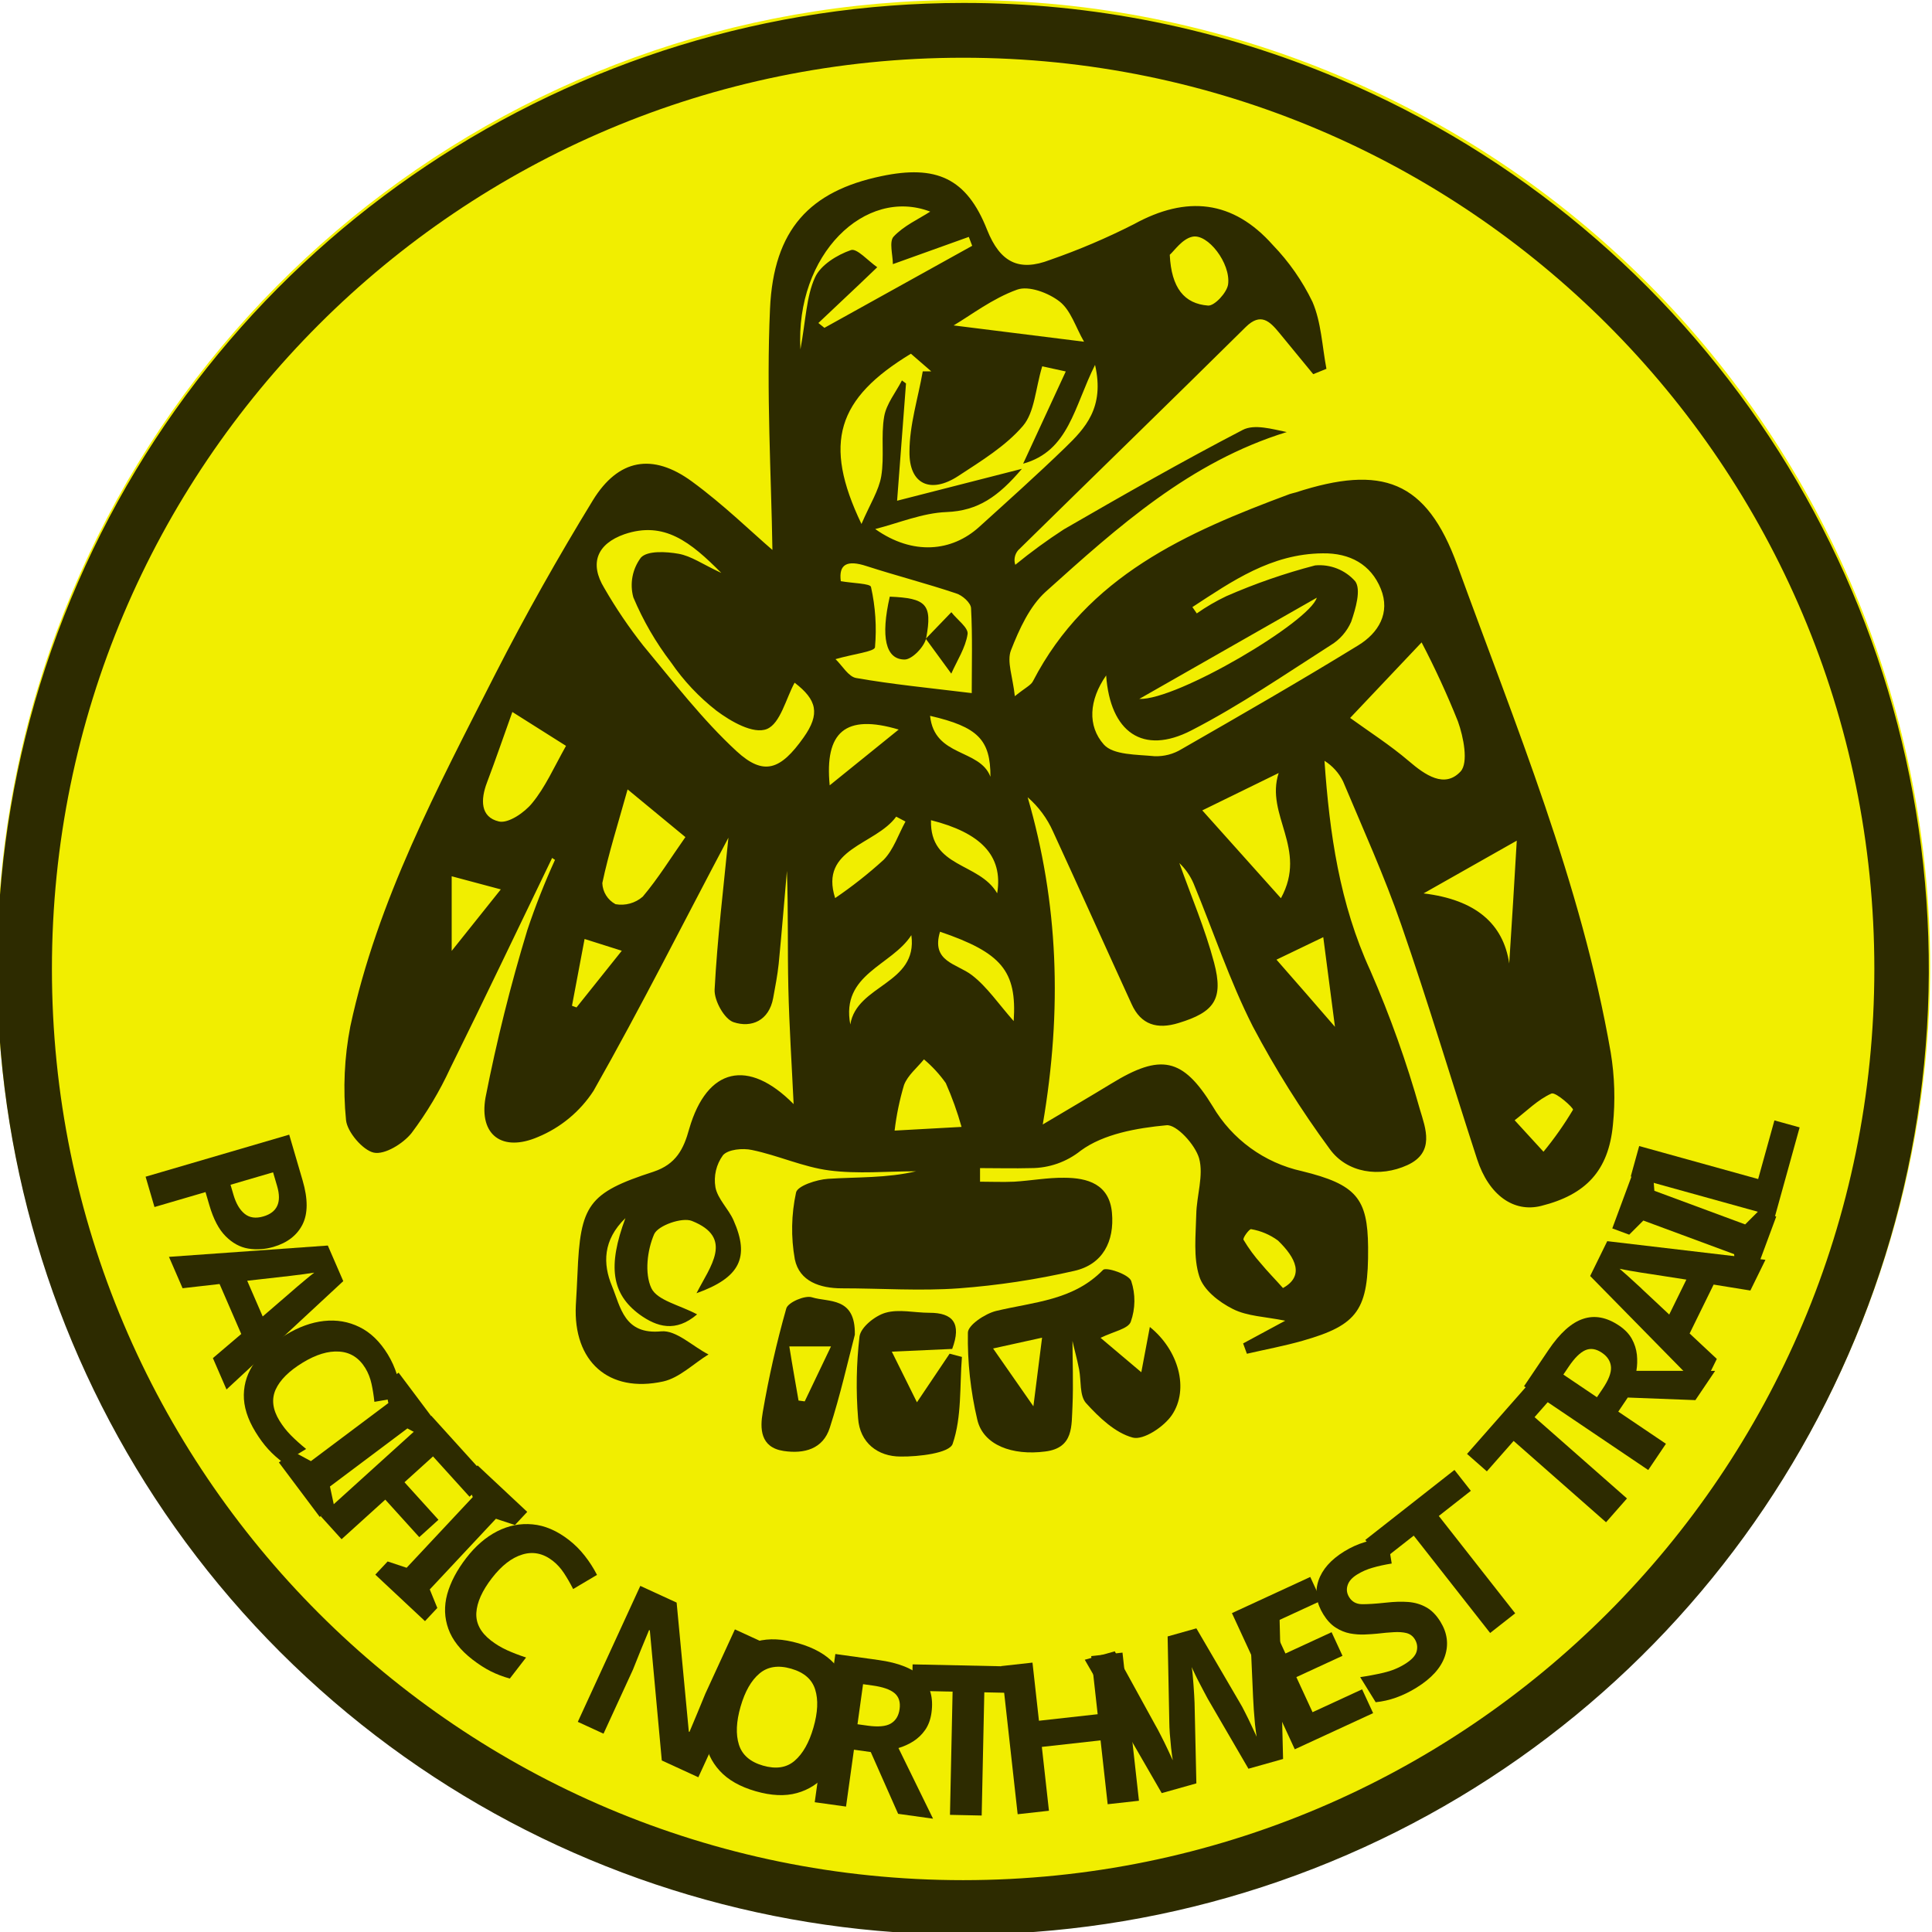
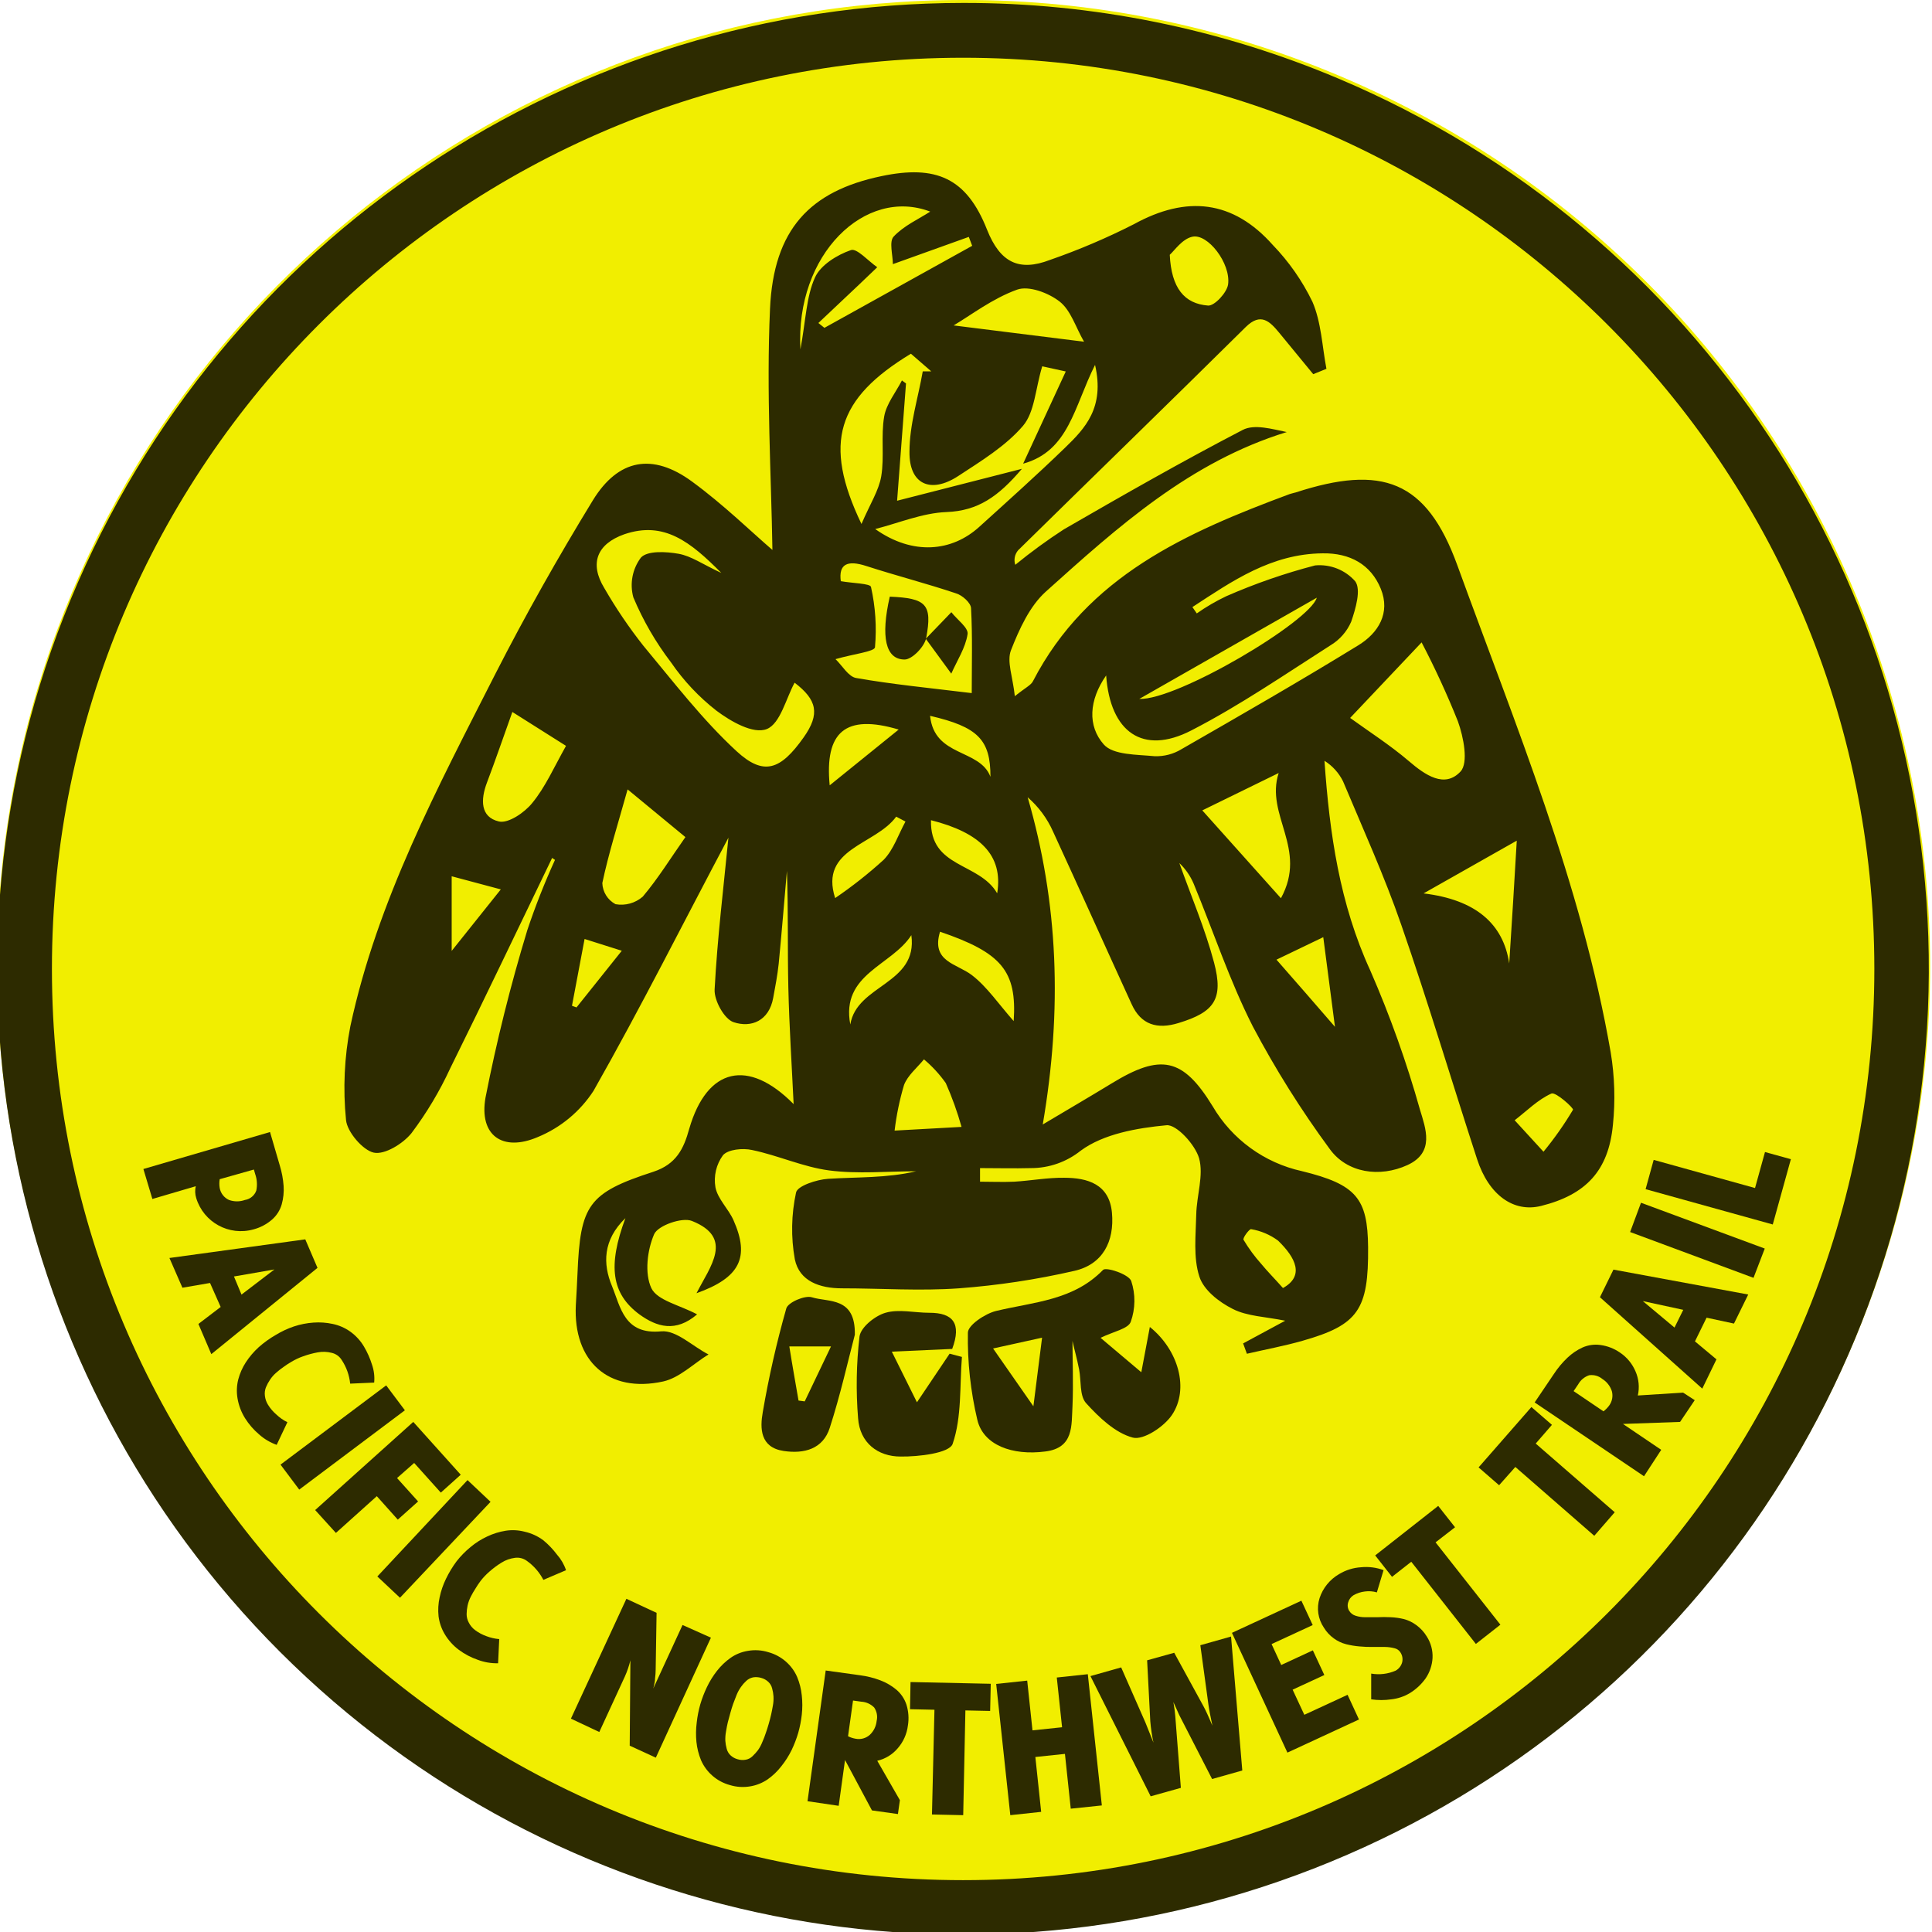
<svg xmlns="http://www.w3.org/2000/svg" id="Layer_1" data-name="Layer 1" viewBox="0 0 256 256">
  <defs>
-     <style>.cls-1{fill:#f1ee00;}.cls-2,.cls-3{fill:#2d2b00;}.cls-3{font-size:27.76px;font-family:Delicious-Heavy, Delicious Heavy;font-weight:800;}</style>
+     <style>.cls-1{fill:#f1ee00;}.cls-2{fill:#2d2b00;}</style>
  </defs>
  <path class="cls-1" d="M127.68,0A128,128,0,0,0,77.86,245.94,128,128,0,0,0,177.51,10.06,127.31,127.31,0,0,0,127.68,0Z" />
  <path class="cls-2" d="M127.61,7.65A120.74,120.74,0,1,1,6.88,128.39,120.73,120.73,0,0,1,127.61,7.65m0-7.26a128,128,0,0,0-90.5,218.5A128,128,0,1,0,177.44,10.45,127.13,127.13,0,0,0,127.61.39Z" />
  <path class="cls-2" d="M73.16,113.68c-4.49,9.29-8.91,18.6-13.49,27.85a47.23,47.23,0,0,1-5.14,8.61c-1.13,1.41-3.56,2.9-5,2.59S46,150,45.85,148.41A42.7,42.7,0,0,1,46.42,136C50,119.3,58,104.34,65.64,89.29c4-7.83,8.32-15.48,12.92-23,3.37-5.49,7.91-6.3,13.11-2.5,4.23,3.09,8,6.79,10.68,9.08-.15-9.73-.82-20.86-.32-31.94.47-10.56,5.3-15.61,14.76-17.59,7.23-1.52,11.29.22,14,7.1,1.74,4.37,4.25,5.57,8.34,4a88.67,88.67,0,0,0,11.11-4.73c7-3.85,13.14-3.19,18.42,2.76A29,29,0,0,1,173.91,40c1.17,2.72,1.28,5.89,1.85,8.87l-1.75.71c-1.51-1.83-3-3.65-4.51-5.49-1.26-1.53-2.45-2.7-4.42-.77-10,9.89-20.11,19.71-30.16,29.58a2,2,0,0,0-.39,1.94,73,73,0,0,1,6.44-4.7c7.82-4.52,15.67-9,23.69-13.17,1.55-.81,3.88-.12,5.84.28-12.83,3.95-22.39,12.58-31.91,21.13-2.16,1.94-3.54,5-4.63,7.78-.58,1.49.24,3.52.51,6.09,1.42-1.15,2.14-1.45,2.41-2,7.21-13.92,20.33-19.7,34-24.78.26-.09.54-.14.81-.22,11.42-3.71,17.31-1.64,21.41,9.64,7.71,21.21,16.44,42.16,20.33,64.58a36.15,36.15,0,0,1,.29,9.58c-.58,6.09-3.59,9.26-9.51,10.74-3.63.91-6.93-1.41-8.49-6.2-3.37-10.34-6.48-20.78-10.05-31.06-2.23-6.45-5.06-12.69-7.71-19a6.74,6.74,0,0,0-2.46-2.72c.67,9.62,2,18.94,6.08,27.81a142.78,142.78,0,0,1,6.58,18.44c.73,2.43,2,5.64-1.67,7.32s-8,1.06-10.3-2.14A129.1,129.1,0,0,1,166,136c-3.08-6.07-5.23-12.61-7.84-18.92a8.19,8.19,0,0,0-1.89-2.72c1.56,4.39,3.41,8.7,4.6,13.19,1.29,4.87,0,6.57-4.69,8-2.84.88-5,.25-6.24-2.51-3.48-7.6-6.9-15.24-10.4-22.84a13,13,0,0,0-3.37-4.56c4.07,14,4.61,28.09,2,43.36,3.58-2.13,6.35-3.75,9.09-5.42,6.53-4,9.46-3.46,13.42,3a18.25,18.25,0,0,0,11.82,8.6c7.25,1.77,8.72,3.63,8.78,10.08.07,8.28-1.3,10.3-8.69,12.4-2.42.69-4.91,1.15-7.37,1.72l-.5-1.37L170.3,175c-2.68-.54-5-.58-6.92-1.54s-3.9-2.55-4.46-4.31c-.82-2.53-.47-5.47-.41-8.23.05-2.5,1-5.17.38-7.43-.52-1.82-3-4.52-4.32-4.39-3.92.37-8.34,1.14-11.37,3.37a10.52,10.52,0,0,1-6.59,2.31c-2.25.06-4.5,0-6.75,0v1.8c1.51,0,3,.07,4.52,0,2.21-.13,4.42-.55,6.62-.52,3.12,0,6,.85,6.34,4.64s-1.21,6.85-5,7.7a102.49,102.49,0,0,1-15.28,2.31c-5.14.37-10.33,0-15.5,0-2.91,0-5.63-.92-6.24-3.84a22.74,22.74,0,0,1,.16-8.85c.17-.88,2.72-1.72,4.24-1.82,3.87-.25,7.77-.08,11.67-1-3.84,0-7.72.38-11.5-.11-3.47-.45-6.8-2-10.25-2.71-1.22-.27-3.15-.09-3.84.69a5.61,5.61,0,0,0-1,4.26c.3,1.54,1.72,2.84,2.39,4.35,2.18,4.91.89,7.61-4.9,9.68,1.81-3.56,5-7.35-.61-9.58-1.3-.52-4.48.6-5,1.75-.92,2.12-1.29,5.2-.37,7.16.78,1.63,3.74,2.23,6.06,3.47-2.84,2.43-5.33,1.68-7.65,0-3.68-2.73-4.22-6.39-1.85-12.75-3,2.9-3,6.07-1.78,9,1.15,2.81,1.62,6.47,6.52,6,2-.19,4.17,2,6.27,3.06-2,1.23-3.85,3.1-6,3.58-7.26,1.59-11.94-2.68-11.58-10.09.07-1.39.17-2.78.22-4.18.37-9.12,1.4-10.71,10.07-13.52,3-1,4-3,4.74-5.7,2.36-8.12,7.82-9.34,13.83-3.26-.24-5.09-.58-10.24-.7-15.39s0-10.32-.19-15.51c-.36,4.1-.69,8.21-1.09,12.31-.16,1.52-.45,3-.73,4.53-.55,3-2.88,4-5.26,3.2-1.22-.42-2.57-2.86-2.5-4.32.36-6.8,1.19-13.58,1.83-20.12C90.68,122,84.94,133.45,78.64,144.55a16.14,16.14,0,0,1-7.39,6.12c-4.68,2-7.79-.24-6.92-5.22a225.61,225.61,0,0,1,5.55-22.23,95,95,0,0,1,3.66-9.28Zm62.41-52.24c1.86-4,3.67-7.93,5.65-12.22l-3.12-.68c-.91,3-1,6.08-2.56,7.9-2.3,2.68-5.54,4.65-8.56,6.63-3.68,2.41-6.53,1.1-6.47-3.22,0-3.55,1.14-7.09,1.76-10.64l1.13,0-2.7-2.34c-9.77,5.92-11.71,11.8-6.55,22.56,1.14-2.66,2.3-4.43,2.62-6.33.43-2.59-.06-5.33.39-7.92.29-1.67,1.54-3.19,2.35-4.77l.54.4c-.38,5-.76,10-1.18,15.54l16.54-4.23c-3.11,3.66-5.8,5.57-10,5.73-3.17.12-6.3,1.45-9.44,2.25,5,3.54,10.18,3,13.8-.3,3.81-3.45,7.64-6.88,11.33-10.45,2.68-2.59,5.3-5.33,4-11C142.32,53.87,141.64,59.77,135.57,61.44Zm-40,14.47C91.49,71.8,88,69,82.73,70.79c-3.62,1.28-4.66,3.85-2.66,7.13a63.68,63.68,0,0,0,5.16,7.62c4,4.8,7.81,9.79,12.37,14,3.62,3.33,5.84,2.47,8.88-1.82,2.23-3.14,1.76-5-1.19-7.26-1.14,2.08-1.89,5.42-3.68,6.14s-4.77-1-6.69-2.44a28.72,28.72,0,0,1-6-6.38,39.22,39.22,0,0,1-5-8.63,6.09,6.09,0,0,1,1-5.26c.85-.94,3.32-.81,5-.51S93.07,74.75,95.56,75.91ZM158,80.44l.58.84A26.74,26.74,0,0,1,162.49,79a78.84,78.84,0,0,1,11.77-4.08,6.31,6.31,0,0,1,5.31,2.1c.81,1.1.06,3.64-.53,5.36a6.79,6.79,0,0,1-2.7,3.1c-6.09,3.89-12.06,8-18.49,11.31s-10.74.22-11.28-7.29c-2.28,3.27-2.49,6.69-.31,9.15,1.25,1.41,4.39,1.32,6.71,1.55a6.4,6.4,0,0,0,3.6-.94c7.84-4.5,15.67-9,23.39-13.74,2.69-1.64,4.31-4.3,3-7.51s-4.08-4.75-7.7-4.69C168.44,73.38,163.27,77,158,80.44ZM178.9,95.13c2.44,1.77,5.26,3.57,7.78,5.72,2.17,1.86,4.74,3.64,6.85,1.38,1.07-1.16.4-4.57-.35-6.65a114.75,114.75,0,0,0-4.81-10.46Zm-68.19-7.79c.9.86,1.71,2.33,2.74,2.5,4.79.84,9.64,1.31,15.31,2,0-3.82.11-7.53-.09-11.22,0-.73-1.17-1.76-2-2-3.91-1.31-7.92-2.34-11.85-3.61-2.56-.84-3.71-.26-3.41,2,1.6.28,3.9.3,4,.76a25.94,25.94,0,0,1,.53,8C115.86,86.35,113.13,86.64,110.71,87.34ZM108.44,42.8l.8.64,19.58-10.87-.45-1.18L118.31,35c0-1.19-.53-3,.11-3.66,1.35-1.44,3.31-2.31,4.84-3.3-8.6-3.29-17.9,5.66-17.2,18.25.72-3.9.78-7,1.93-9.52.74-1.65,2.93-3,4.76-3.63.78-.29,2.3,1.45,3.49,2.27-.81.78-1.63,1.57-2.45,2.34ZM90.82,110.92l-7.66-6.32c-1.27,4.56-2.51,8.44-3.35,12.41a3.31,3.31,0,0,0,1.75,2.8,4.34,4.34,0,0,0,3.61-1C87.23,116.37,88.9,113.64,90.82,110.92ZM75,98.83l-7.11-4.49c-1.15,3.2-2.21,6.31-3.37,9.37-.84,2.22-.9,4.56,1.59,5.14,1.25.29,3.39-1.18,4.4-2.43C72.25,104.31,73.37,101.74,75,98.83Zm84.31,8.55c3.5,3.91,6.74,7.54,10.42,11.64,3.6-6.58-2.12-11-.3-16.59Zm29.32,11c6.88.83,10.56,4,11.35,9.28.34-5.28.69-10.83,1-16.27ZM126.36,43.12l17.28,2.16c-1.11-1.93-1.75-4.16-3.23-5.32s-4.1-2.14-5.64-1.58C131.49,39.56,128.6,41.8,126.36,43.12Zm-7.82,106.69,8.87-.49a43.14,43.14,0,0,0-2.09-5.81,16.68,16.68,0,0,0-2.89-3.14c-.91,1.12-2.15,2.11-2.64,3.39A35.93,35.93,0,0,0,118.54,149.81ZM155,33.76c.21,4.41,1.93,6.49,5.08,6.73.85.06,2.5-1.72,2.65-2.81.37-2.78-2.7-6.78-4.75-6.31C156.64,31.67,155.61,33.22,155,33.76Zm-30.44,89.69c-1.21,4,2.2,4.21,4.22,5.76s3.57,3.87,5.54,6.09C134.76,128.65,132.71,126.24,124.54,123.45Zm26.4-30.84c5,.2,22.61-10.24,23.52-13.41Zm53.56,60a45,45,0,0,0,3.91-5.56c.11-.22-2.29-2.4-2.86-2.15-1.79.8-3.27,2.31-4.87,3.54Zm-72.38-34.29c.8-5-2.28-8-8.78-9.64C123.2,115.05,129.72,114.23,132.12,118.35Zm37,8.84c2.64,3,5.24,6,7.75,8.9-.5-3.8-1-7.72-1.55-11.88ZM110.66,119a58.13,58.13,0,0,0,6.44-5.08c1.31-1.35,1.94-3.35,2.88-5.06l-1.23-.65C116,112,108.54,112.38,110.66,119Zm-.72-14.94,9.14-7.39C112,94.56,109.25,97,109.94,104.08Zm10.82,19.85c-2.6,4.06-9.37,5.14-8.09,11.84C113.53,130.44,121.64,130.43,120.76,123.93Zm-54.4-6.06-6.51-1.74V126Zm56.88-23c.57,5.51,6.59,4.33,8,8.08C131.25,98,129.57,96.32,123.24,94.85ZM170,170.67c2.87-1.59,1.71-4-.66-6.29a8.35,8.35,0,0,0-3.56-1.51c-.22-.06-1.17,1.19-1,1.42a20.51,20.51,0,0,0,2.33,3.17C167.94,168.47,168.87,169.4,170,170.67ZM77.46,124.42l-1.67,8.85.6.22,6-7.51Z" />
  <path class="cls-2" d="M142.11,177.68c0,2.54.13,5.6,0,8.65-.15,2.54.21,5.53-3.61,6-4.36.57-8.21-.84-9-4.2a46.66,46.66,0,0,1-1.25-11.54c0-1,2.27-2.52,3.73-2.88,5-1.2,10.23-1.38,14.18-5.44.4-.42,3.39.57,3.73,1.46a8.32,8.32,0,0,1-.06,5.42c-.34.93-2.29,1.28-4,2.12l5.4,4.56c.41-2.16.75-3.95,1.13-6,3.81,3.07,5.24,8.23,2.93,11.66-1.05,1.56-3.77,3.37-5.19,3-2.33-.62-4.48-2.68-6.21-4.59-.86-1-.61-2.92-.9-4.43S142.3,178.61,142.11,177.68Zm-10.52,1,5.34,7.66c.39-3.08.75-5.91,1.15-9.09Z" />
  <path class="cls-2" d="M126.17,178.74l-8,.36c1.18,2.38,2.19,4.4,3.33,6.71l4.33-6.44,1.63.43c-.31,3.87,0,7.94-1.23,11.52-.42,1.23-4.5,1.71-6.9,1.68-3,0-5.41-1.81-5.63-5.09a55.05,55.05,0,0,1,.19-10.82c.17-1.23,2.05-2.74,3.44-3.14,1.78-.52,3.85,0,5.8,0C126.27,173.94,127.44,175.35,126.17,178.74Z" />
  <path class="cls-2" d="M113.27,176.86c-.92,3.51-1.92,8-3.32,12.33-.9,2.82-3.39,3.48-6.12,3.07-3.11-.47-3.14-3-2.76-5.14a131.47,131.47,0,0,1,3.12-13.75c.23-.8,2.47-1.77,3.4-1.47C109.78,172.59,113.37,171.79,113.27,176.86Zm-7.46,8.72.82.11,3.48-7.28h-5.52C105,181,105.42,183.31,105.81,185.58Z" />
  <path class="cls-2" d="M117.9,79.06c4.83.2,5.66,1,4.83,5.45-.21,1.16-1.87,2.88-2.86,2.88C117.33,87.39,116.68,84.39,117.9,79.06Z" />
  <path class="cls-2" d="M122.67,84.64l3.39-3.52c.77,1,2.28,2.06,2.15,2.9-.27,1.81-1.39,3.5-2.16,5.24Z" />
-   <text class="cls-3" transform="translate(18.59 153.52) rotate(73.68)">P</text>
-   <text class="cls-3" transform="translate(22.39 166.54) rotate(66.55)">A</text>
-   <text class="cls-3" transform="matrix(0.52, 0.85, -0.85, 0.52, 28.62, 180.65)">C</text>
-   <text class="cls-3" transform="matrix(0.6, 0.8, -0.8, 0.6, 36.42, 193.07)">I</text>
-   <text class="cls-3" transform="matrix(0.67, 0.74, -0.74, 0.67, 40.81, 199.04)">F</text>
-   <text class="cls-3" transform="translate(49.08 208.04) rotate(43.1)">I</text>
-   <text class="cls-3" transform="matrix(0.79, 0.61, -0.61, 0.79, 54.48, 213.27)">C</text>
-   <text class="cls-3" transform="translate(66.33 222.1) rotate(31.31)"> </text>
-   <text class="cls-3" transform="translate(74.29 227.11) rotate(24.69)">N</text>
-   <text class="cls-3" transform="translate(89.58 234.01) rotate(16.1)">O</text>
-   <text class="cls-3" transform="translate(105.48 238.46) rotate(7.92)">R</text>
-   <text class="cls-3" transform="translate(119.94 240.35) rotate(1.22)">T</text>
-   <text class="cls-3" transform="matrix(0.99, -0.11, 0.11, 0.99, 132.37, 240.67)">H</text>
-   <text class="cls-3" transform="matrix(0.96, -0.27, 0.27, 0.96, 149.09, 238.96)">W</text>
-   <text class="cls-3" transform="matrix(0.91, -0.42, 0.42, 0.91, 169.29, 232.84)">E</text>
-   <text class="cls-3" transform="translate(181.68 227.01) rotate(-31.72)">S</text>
-   <text class="cls-3" transform="matrix(0.79, -0.62, 0.62, 0.79, 192.76, 220.06)">T</text>
-   <text class="cls-3" transform="translate(202.2 212.5) rotate(-43.59)"> </text>
-   <text class="cls-3" transform="matrix(0.66, -0.75, 0.75, 0.66, 208.89, 206.16)">T</text>
-   <text class="cls-3" transform="matrix(0.56, -0.83, 0.83, 0.56, 217, 196.86)">R</text>
-   <text class="cls-3" transform="translate(225.49 184.13) rotate(-63.86)">A</text>
-   <text class="cls-3" transform="translate(231.92 170.49) rotate(-69.68)">I</text>
-   <text class="cls-3" transform="translate(234.52 163.6) rotate(-74.5)">L</text>
+   <path class="cls-2" d="M19,154.9,35.78,150l1.29,4.42a12.24,12.24,0,0,1,.51,2.73,7.26,7.26,0,0,1-.25,2.43,4.23,4.23,0,0,1-1.26,2,6.11,6.11,0,0,1-2.48,1.32A6.18,6.18,0,0,1,26,158.75a3,3,0,0,1-.06-1.57l-5.75,1.69Zm10.11,1.35a3.53,3.53,0,0,0,0,1.16A2.16,2.16,0,0,0,30.34,159a3.13,3.13,0,0,0,2.12,0,1.92,1.92,0,0,0,1.5-1.24,4.1,4.1,0,0,0-.15-2.2l-.17-.59Z" />
+   <path class="cls-2" d="M22.45,166.69l18-2.47L42.07,168,28,179.43l-1.71-4,2.95-2.25L27.83,170l-3.66.63ZM31,169.14l1,2.4,4.36-3.33Z" />
+   <path class="cls-2" d="M36.55,176.88a11.91,11.91,0,0,1,2.4-1.12,10.52,10.52,0,0,1,2.59-.51,8.93,8.93,0,0,1,2.55.18,6.16,6.16,0,0,1,2.3,1,6.52,6.52,0,0,1,1.84,2,11.14,11.14,0,0,1,1.06,2.39,5.62,5.62,0,0,1,.29,2.38l-3.18.14a6.93,6.93,0,0,0-1.12-3.13,2.11,2.11,0,0,0-1.32-.95,4.27,4.27,0,0,0-1.89-.06,12.13,12.13,0,0,0-1.91.52,8.28,8.28,0,0,0-1.55.73,10.41,10.41,0,0,0-1,.65,10.3,10.3,0,0,0-1,.78,4.48,4.48,0,0,0-.83.94,5.56,5.56,0,0,0-.54,1,2.29,2.29,0,0,0-.14,1.14,2.85,2.85,0,0,0,.42,1.19,5.51,5.51,0,0,0,1.12,1.3,5.75,5.75,0,0,0,1.44,1l-1.42,3a7.1,7.1,0,0,1-2.35-1.4,9.25,9.25,0,0,1-1.84-2.13,7.21,7.21,0,0,1-1-2.64,6.12,6.12,0,0,1,.1-2.5,7.88,7.88,0,0,1,1-2.26,10.47,10.47,0,0,1,1.7-2A13.55,13.55,0,0,1,36.55,176.88Z" />
+   <path class="cls-2" d="M37.17,194.07l14-10.5,2.48,3.3-14,10.51Z" />
+   <path class="cls-2" d="M41.76,200.09l13-11.68,6.29,7-2.64,2.37-3.53-3.93-2.27,2,2.79,3.1-2.69,2.41-2.78-3.11-5.42,4.87Z" />
+   <path class="cls-2" d="M50,208.89l11.95-12.77L65,199,53,211.71Z" />
+   <path class="cls-2" d="M60.5,206.88A11.93,11.93,0,0,1,62.34,205a9.93,9.93,0,0,1,2.22-1.41,9.05,9.05,0,0,1,2.44-.76,6.18,6.18,0,0,1,2.52.13A6.53,6.53,0,0,1,72,204.1,11.2,11.2,0,0,1,73.81,206,5.87,5.87,0,0,1,75,208.06L72,209.34a7.1,7.1,0,0,0-2.18-2.51,2.16,2.16,0,0,0-1.58-.41,4.35,4.35,0,0,0-1.79.64,11.35,11.35,0,0,0-1.58,1.17,8.57,8.57,0,0,0-1.19,1.25,11.15,11.15,0,0,0-.67,1,11.28,11.28,0,0,0-.62,1.07,5,5,0,0,0-.43,1.18,5.71,5.71,0,0,0-.13,1.15,2.34,2.34,0,0,0,.28,1.11,2.88,2.88,0,0,0,.83,1,5.67,5.67,0,0,0,1.51.81,6.2,6.2,0,0,0,1.7.39L66,220.39a7.1,7.1,0,0,1-2.7-.46,9.17,9.17,0,0,1-2.49-1.31,7.17,7.17,0,0,1-1.89-2.1,6.1,6.1,0,0,1-.81-2.36,7.83,7.83,0,0,1,.14-2.49,10.54,10.54,0,0,1,.85-2.48A14.3,14.3,0,0,1,60.5,206.88Z" />
+   <path class="cls-2" d="M75.65,227.73,83,211.85,87,213.71l-.12,7.52a9.84,9.84,0,0,1-.08,1.16c0,.41-.1.74-.15,1l-.09.35,3.88-8.42L94.2,217,86.9,232.9l-3.46-1.59L83.53,220a11.75,11.75,0,0,1-.73,2.14l-3.39,7.36Z" />
+   <path class="cls-2" d="M92.32,228.24a14.76,14.76,0,0,1,.47-2.4,15.21,15.21,0,0,1,.88-2.29A11.61,11.61,0,0,1,95,221.4a8.64,8.64,0,0,1,1.81-1.73,5.51,5.51,0,0,1,2.28-.92,5.73,5.73,0,0,1,2.71.17,5.84,5.84,0,0,1,2.39,1.3,5.69,5.69,0,0,1,1.44,2,8.5,8.5,0,0,1,.61,2.43,11.54,11.54,0,0,1,0,2.56,14.76,14.76,0,0,1-.47,2.4,15.21,15.21,0,0,1-.88,2.29,11.61,11.61,0,0,1-1.37,2.15,8.4,8.4,0,0,1-1.81,1.73,5.76,5.76,0,0,1-2.29.92,5.86,5.86,0,0,1-2.71-.17,5.86,5.86,0,0,1-3.82-3.29,8.84,8.84,0,0,1-.61-2.43A11.54,11.54,0,0,1,92.32,228.24Zm4.82-2.45c-.12.34-.24.74-.37,1.2s-.24.86-.33,1.22-.16.76-.24,1.23a5.56,5.56,0,0,0-.09,1.23,5.5,5.5,0,0,0,.18,1.05,1.83,1.83,0,0,0,.51.87,2.21,2.21,0,0,0,.94.52,2.24,2.24,0,0,0,1.08.06,1.71,1.71,0,0,0,.9-.47,6.76,6.76,0,0,0,.72-.8,5.23,5.23,0,0,0,.58-1.09,11.36,11.36,0,0,0,.45-1.17c.12-.34.25-.73.38-1.19s.24-.86.32-1.22.16-.76.24-1.22a5,5,0,0,0,.08-1.24,4.81,4.81,0,0,0-.18-1.05,1.74,1.74,0,0,0-.51-.87,2.21,2.21,0,0,0-.94-.52,2.38,2.38,0,0,0-1.08-.07,1.87,1.87,0,0,0-.9.47,4.84,4.84,0,0,0-.7.8,5.23,5.23,0,0,0-.59,1.09Q97.32,225.28,97.14,225.79Z" />
+   <path class="cls-2" d="M107,238.67l2.41-17.32,4.54.63a11.89,11.89,0,0,1,2.69.67,7.41,7.41,0,0,1,2.12,1.23,4.42,4.42,0,0,1,1.35,2,6,6,0,0,1,.19,2.77,5.61,5.61,0,0,1-1.34,3,5,5,0,0,1-2.72,1.66l3,5.22-.26,1.84-3.44-.48-3.57-6.68-.84,6.07Zm5.37-8.61a3.48,3.48,0,0,0,1,.33,2.18,2.18,0,0,0,1.88-.51,2.92,2.92,0,0,0,.91-1.84,2.24,2.24,0,0,0-.33-1.79,2.62,2.62,0,0,0-1.72-.77l-1.08-.15Z" />
+   <path class="cls-2" d="M120.58,226.48l.07-3.6,10.63.23-.08,3.6-3.28-.07-.29,13.88-4.14-.09.33-13.88Z" />
+   <path class="cls-2" d="M133.87,240.52,132,223.13l4.11-.44.7,6.59,3.92-.41-.7-6.59,4.11-.44L146,239.23l-4.12.43-.77-7.26-3.92.41.77,7.27Z" />
+   <path class="cls-2" d="M144.49,222.09l4.07-1.15,3.22,7.32,1.06,2.65a22,22,0,0,1-.42-2.83L152,220l3.59-1,3.9,7.13c.14.25.3.59.49,1l.48,1.09.19.44c-.25-1.18-.43-2.09-.52-2.74L159.05,218l4.07-1.15,1.49,17.75-4,1.13-4.36-8.49-.77-1.71c.14.8.22,1.42.25,1.86l.74,9.51-4,1.12Z" />
+   <path class="cls-2" d="M170.59,232.23l-7.35-15.87,9.2-4.26,1.5,3.23-5.45,2.52,1.28,2.77,4.19-1.94,1.52,3.27-4.2,1.94,1.55,3.33,5.73-2.65,1.51,3.27Z" />
+   <path class="cls-2" d="M175.42,215.67a4.52,4.52,0,0,1-.57-3.91,5.75,5.75,0,0,1,2.6-3.19,6.35,6.35,0,0,1,2.88-.9,6.72,6.72,0,0,1,3,.38l-.89,2.95a3.77,3.77,0,0,0-1.59-.12,3.9,3.9,0,0,0-1.51.5,1.63,1.63,0,0,0-.7.94,1.35,1.35,0,0,0,.14,1.13,1.5,1.5,0,0,0,.86.65,4,4,0,0,0,1.29.19c.48,0,1,0,1.57,0a17,17,0,0,1,1.75,0,9.11,9.11,0,0,1,1.75.24,4.8,4.8,0,0,1,1.65.79,5.21,5.21,0,0,1,1.41,1.53,4.84,4.84,0,0,1,.76,2.83,5.36,5.36,0,0,1-.9,2.69,7.13,7.13,0,0,1-2.15,2,6.12,6.12,0,0,1-2.4.8,9.26,9.26,0,0,1-2.68,0l0-3.41a5.69,5.69,0,0,0,3.24-.39,1.81,1.81,0,0,0,.86-1.09,1.66,1.66,0,0,0-.24-1.35,1.24,1.24,0,0,0-.77-.53,5.22,5.22,0,0,0-1.28-.17c-.48,0-1,0-1.59,0a15.31,15.31,0,0,1-1.77-.07,11,11,0,0,1-1.76-.29,4.78,4.78,0,0,1-1.65-.78A4.85,4.85,0,0,1,175.42,215.67Z" />
+   <path class="cls-2" d="M184.45,208.94l-2.23-2.84,8.35-6.56,2.23,2.83-2.58,2,8.59,10.91-3.25,2.55L187,206.94Z" />
+   <path class="cls-2" d="M198.64,196.8l-2.72-2.36,7-8,2.72,2.36-2.15,2.48,10.47,9.1-2.71,3.12-10.46-9.12Z" />
+   <path class="cls-2" d="M217.84,195.61l-14.49-9.78,2.56-3.79a12.09,12.09,0,0,1,1.78-2.13,7.35,7.35,0,0,1,2-1.36,4.35,4.35,0,0,1,2.38-.33,5.93,5.93,0,0,1,2.58,1,5.64,5.64,0,0,1,2.07,2.51,5.12,5.12,0,0,1,.3,3.18l6-.38,1.54,1-1.94,2.88-7.57.27,5.07,3.43Zm-5.37-8.6a3.92,3.92,0,0,0,.74-.75,2.24,2.24,0,0,0,.37-1.92,3,3,0,0,0-1.26-1.62,2.22,2.22,0,0,0-1.76-.49,2.61,2.61,0,0,0-1.44,1.2l-.61.9Z" />
+   <path class="cls-2" d="M225.56,184,212,171.89l1.79-3.66,17.86,3.3-1.89,3.85-3.63-.78-1.54,3.14,2.85,2.38Zm-3.68-8.09,1.16-2.35-5.36-1.16Z" />
+   <path class="cls-2" d="M232.35,169.32,216,163.25l1.44-3.88,16.4,6.07Z" />
+   <path class="cls-2" d="M234.9,162.25l-16.85-4.68,1.07-3.88,13.43,3.73,1.32-4.77,3.43.95Z" />
</svg>
